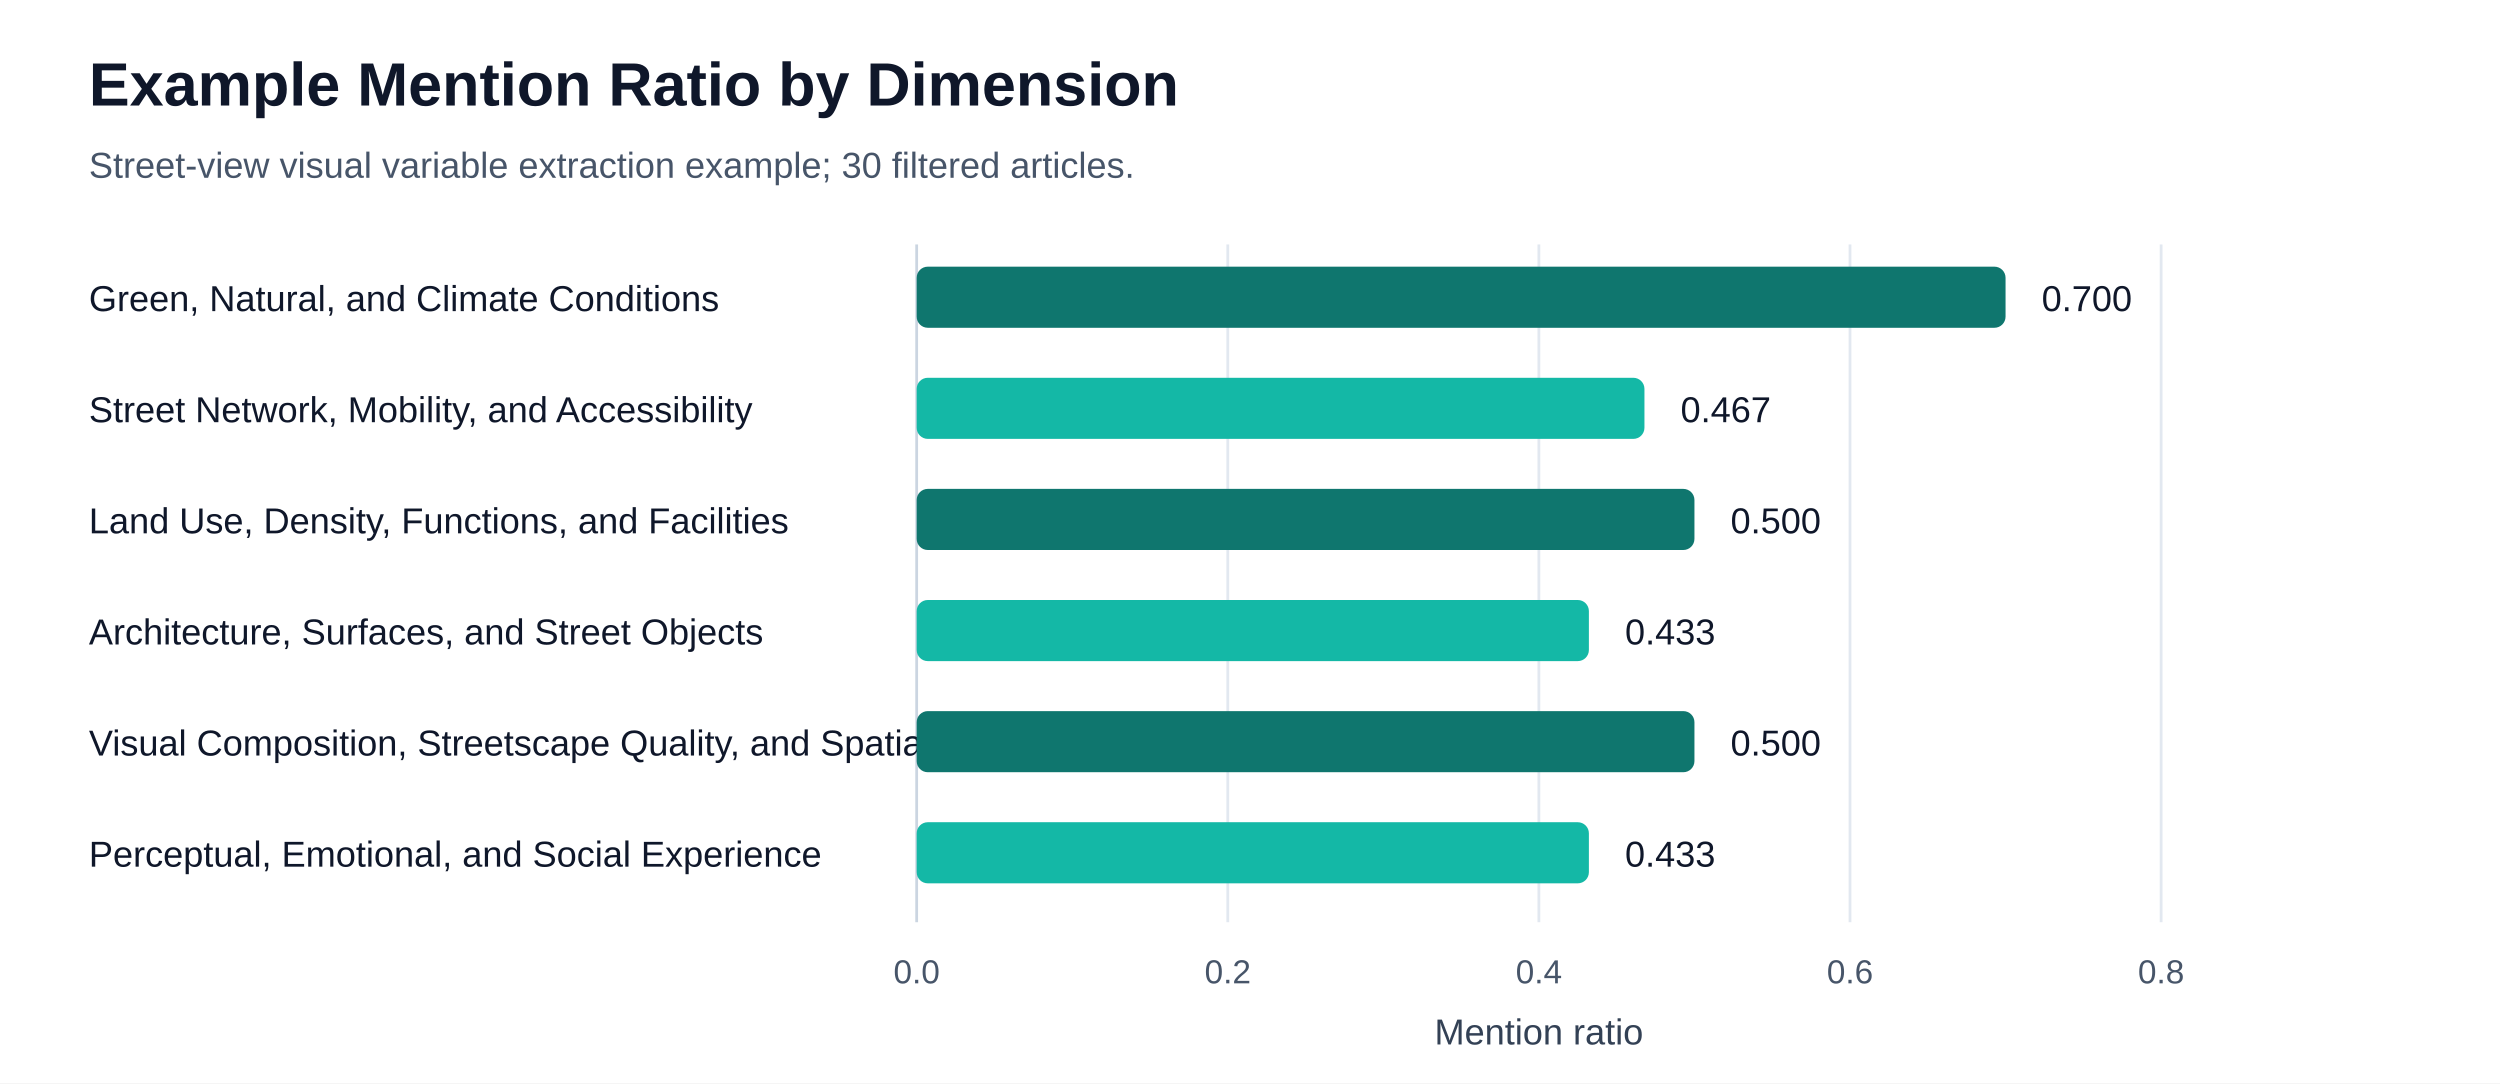
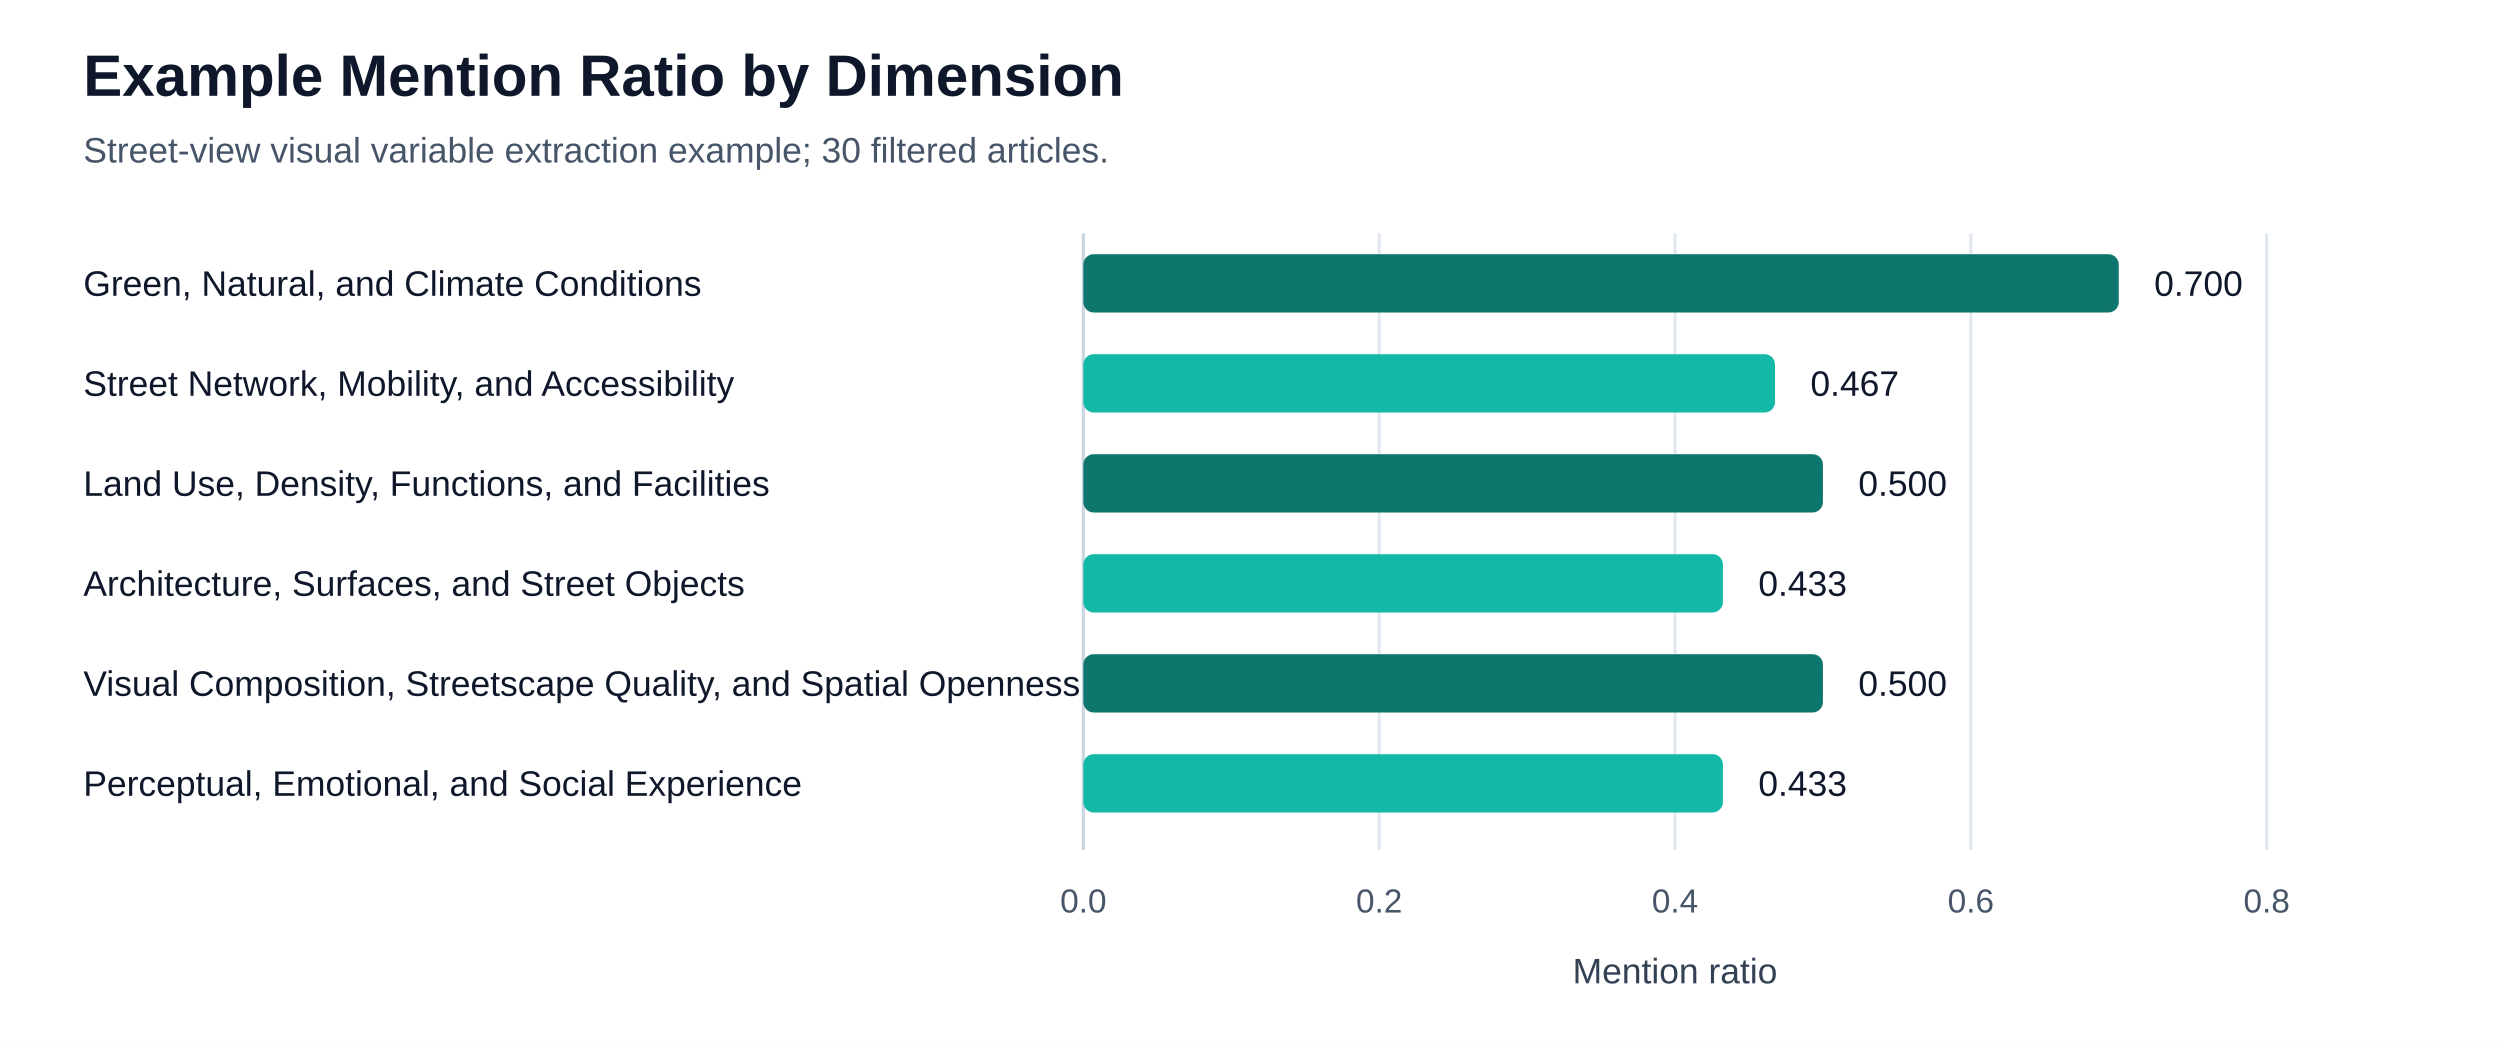
- <svg xmlns="http://www.w3.org/2000/svg" viewBox="0 0 900 390" role="img" aria-labelledby="title desc">
-   <rect width="900" height="390" fill="#ffffff" />
-   <text x="32" y="38" font-family="Arial, sans-serif" font-size="22" font-weight="700" fill="#0f172a">Example Mention Ratio by Dimension</text>
-   <text x="32" y="64" font-family="Arial, sans-serif" font-size="13" fill="#475569">Street-view visual variable extraction example; 30 filtered articles.</text>
-   <line x1="330" y1="88" x2="330" y2="332" stroke="#cbd5e1" stroke-width="1" />
-   <line x1="442" y1="88" x2="442" y2="332" stroke="#e2e8f0" stroke-width="1" />
-   <line x1="554" y1="88" x2="554" y2="332" stroke="#e2e8f0" stroke-width="1" />
-   <line x1="666" y1="88" x2="666" y2="332" stroke="#e2e8f0" stroke-width="1" />
-   <line x1="778" y1="88" x2="778" y2="332" stroke="#e2e8f0" stroke-width="1" />
-   <text x="330" y="354" text-anchor="middle" font-family="Arial, sans-serif" font-size="12" fill="#475569">0.0</text>
-   <text x="442" y="354" text-anchor="middle" font-family="Arial, sans-serif" font-size="12" fill="#475569">0.2</text>
-   <text x="554" y="354" text-anchor="middle" font-family="Arial, sans-serif" font-size="12" fill="#475569">0.4</text>
-   <text x="666" y="354" text-anchor="middle" font-family="Arial, sans-serif" font-size="12" fill="#475569">0.6</text>
-   <text x="778" y="354" text-anchor="middle" font-family="Arial, sans-serif" font-size="12" fill="#475569">0.8</text>
-   <text x="554" y="376" text-anchor="middle" font-family="Arial, sans-serif" font-size="13" fill="#334155">Mention ratio</text>
-   <text x="32" y="112" font-family="Arial, sans-serif" font-size="13" fill="#0f172a">Green, Natural, and Climate Conditions</text>
-   <rect x="330" y="96" width="392" height="22" rx="4" fill="#0f766e" />
-   <text x="735" y="112" font-family="Arial, sans-serif" font-size="13" fill="#0f172a">0.700</text>
-   <text x="32" y="152" font-family="Arial, sans-serif" font-size="13" fill="#0f172a">Street Network, Mobility, and Accessibility</text>
-   <rect x="330" y="136" width="262" height="22" rx="4" fill="#14b8a6" />
-   <text x="605" y="152" font-family="Arial, sans-serif" font-size="13" fill="#0f172a">0.467</text>
-   <text x="32" y="192" font-family="Arial, sans-serif" font-size="13" fill="#0f172a">Land Use, Density, Functions, and Facilities</text>
-   <rect x="330" y="176" width="280" height="22" rx="4" fill="#0f766e" />
-   <text x="623" y="192" font-family="Arial, sans-serif" font-size="13" fill="#0f172a">0.500</text>
-   <text x="32" y="232" font-family="Arial, sans-serif" font-size="13" fill="#0f172a">Architecture, Surfaces, and Street Objects</text>
-   <rect x="330" y="216" width="242" height="22" rx="4" fill="#14b8a6" />
-   <text x="585" y="232" font-family="Arial, sans-serif" font-size="13" fill="#0f172a">0.433</text>
-   <text x="32" y="272" font-family="Arial, sans-serif" font-size="13" fill="#0f172a">Visual Composition, Streetscape Quality, and Spatial Openness</text>
-   <rect x="330" y="256" width="280" height="22" rx="4" fill="#0f766e" />
-   <text x="623" y="272" font-family="Arial, sans-serif" font-size="13" fill="#0f172a">0.500</text>
-   <text x="32" y="312" font-family="Arial, sans-serif" font-size="13" fill="#0f172a">Perceptual, Emotional, and Social Experience</text>
-   <rect x="330" y="296" width="242" height="22" rx="4" fill="#14b8a6" />
-   <text x="585" y="312" font-family="Arial, sans-serif" font-size="13" fill="#0f172a">0.433</text>
+ <svg xmlns="http://www.w3.org/2000/svg" viewBox="0 0 1200 500" width="100%" role="img" aria-labelledby="title desc">
+   <rect width="1200" height="500" fill="#ffffff" />
+   <text x="40" y="46" font-family="Arial, sans-serif" font-size="28" font-weight="700" fill="#0f172a">Example Mention Ratio by Dimension</text>
+   <text x="40" y="78" font-family="Arial, sans-serif" font-size="17" fill="#475569">Street-view visual variable extraction example; 30 filtered articles.</text>
+   <line x1="520" y1="112" x2="520" y2="408" stroke="#cbd5e1" stroke-width="1.5" />
+   <line x1="662" y1="112" x2="662" y2="408" stroke="#e2e8f0" stroke-width="1.5" />
+   <line x1="804" y1="112" x2="804" y2="408" stroke="#e2e8f0" stroke-width="1.5" />
+   <line x1="946" y1="112" x2="946" y2="408" stroke="#e2e8f0" stroke-width="1.5" />
+   <line x1="1088" y1="112" x2="1088" y2="408" stroke="#e2e8f0" stroke-width="1.5" />
+   <text x="520" y="438" text-anchor="middle" font-family="Arial, sans-serif" font-size="16" fill="#475569">0.0</text>
+   <text x="662" y="438" text-anchor="middle" font-family="Arial, sans-serif" font-size="16" fill="#475569">0.2</text>
+   <text x="804" y="438" text-anchor="middle" font-family="Arial, sans-serif" font-size="16" fill="#475569">0.4</text>
+   <text x="946" y="438" text-anchor="middle" font-family="Arial, sans-serif" font-size="16" fill="#475569">0.6</text>
+   <text x="1088" y="438" text-anchor="middle" font-family="Arial, sans-serif" font-size="16" fill="#475569">0.8</text>
+   <text x="804" y="472" text-anchor="middle" font-family="Arial, sans-serif" font-size="17" fill="#334155">Mention ratio</text>
+   <text x="40" y="142" font-family="Arial, sans-serif" font-size="17" fill="#0f172a">Green, Natural, and Climate Conditions</text>
+   <rect x="520" y="122" width="497" height="28" rx="5" fill="#0f766e" />
+   <text x="1034" y="142" font-family="Arial, sans-serif" font-size="17" fill="#0f172a">0.700</text>
+   <text x="40" y="190" font-family="Arial, sans-serif" font-size="17" fill="#0f172a">Street Network, Mobility, and Accessibility</text>
+   <rect x="520" y="170" width="332" height="28" rx="5" fill="#14b8a6" />
+   <text x="869" y="190" font-family="Arial, sans-serif" font-size="17" fill="#0f172a">0.467</text>
+   <text x="40" y="238" font-family="Arial, sans-serif" font-size="17" fill="#0f172a">Land Use, Density, Functions, and Facilities</text>
+   <rect x="520" y="218" width="355" height="28" rx="5" fill="#0f766e" />
+   <text x="892" y="238" font-family="Arial, sans-serif" font-size="17" fill="#0f172a">0.500</text>
+   <text x="40" y="286" font-family="Arial, sans-serif" font-size="17" fill="#0f172a">Architecture, Surfaces, and Street Objects</text>
+   <rect x="520" y="266" width="307" height="28" rx="5" fill="#14b8a6" />
+   <text x="844" y="286" font-family="Arial, sans-serif" font-size="17" fill="#0f172a">0.433</text>
+   <text x="40" y="334" font-family="Arial, sans-serif" font-size="17" fill="#0f172a">Visual Composition, Streetscape Quality, and Spatial Openness</text>
+   <rect x="520" y="314" width="355" height="28" rx="5" fill="#0f766e" />
+   <text x="892" y="334" font-family="Arial, sans-serif" font-size="17" fill="#0f172a">0.500</text>
+   <text x="40" y="382" font-family="Arial, sans-serif" font-size="17" fill="#0f172a">Perceptual, Emotional, and Social Experience</text>
+   <rect x="520" y="362" width="307" height="28" rx="5" fill="#14b8a6" />
+   <text x="844" y="382" font-family="Arial, sans-serif" font-size="17" fill="#0f172a">0.433</text>
</svg>
